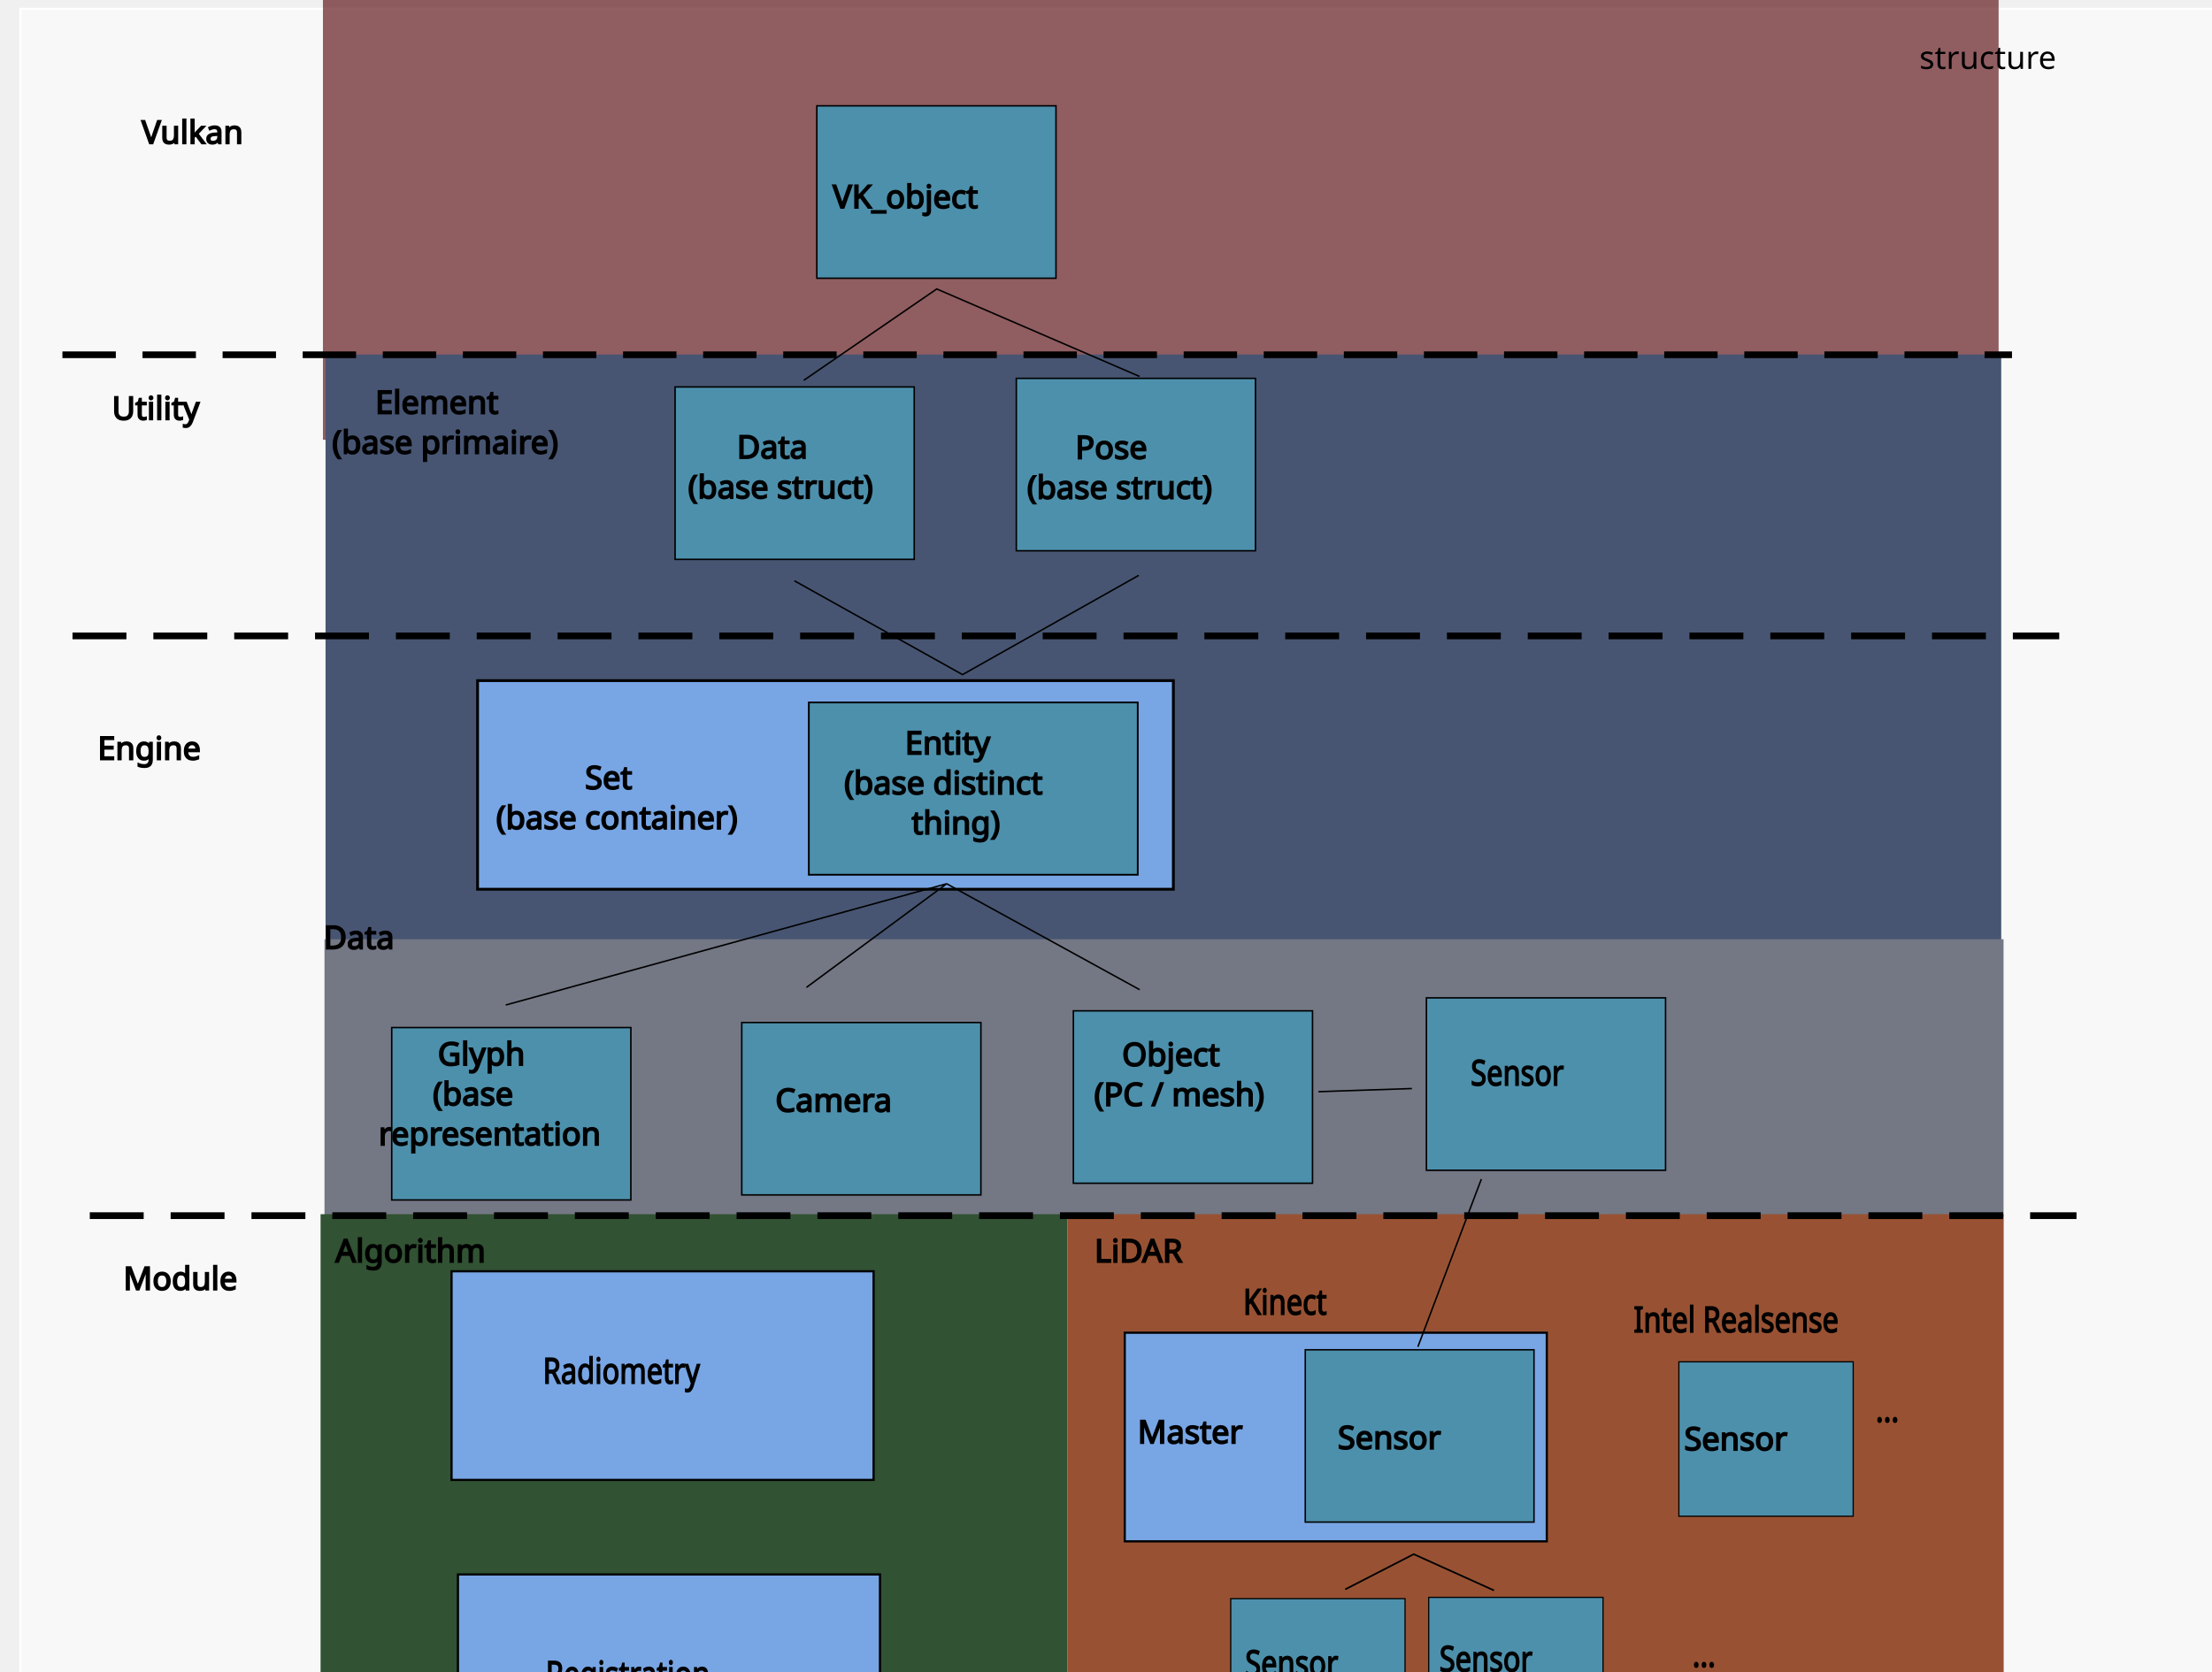
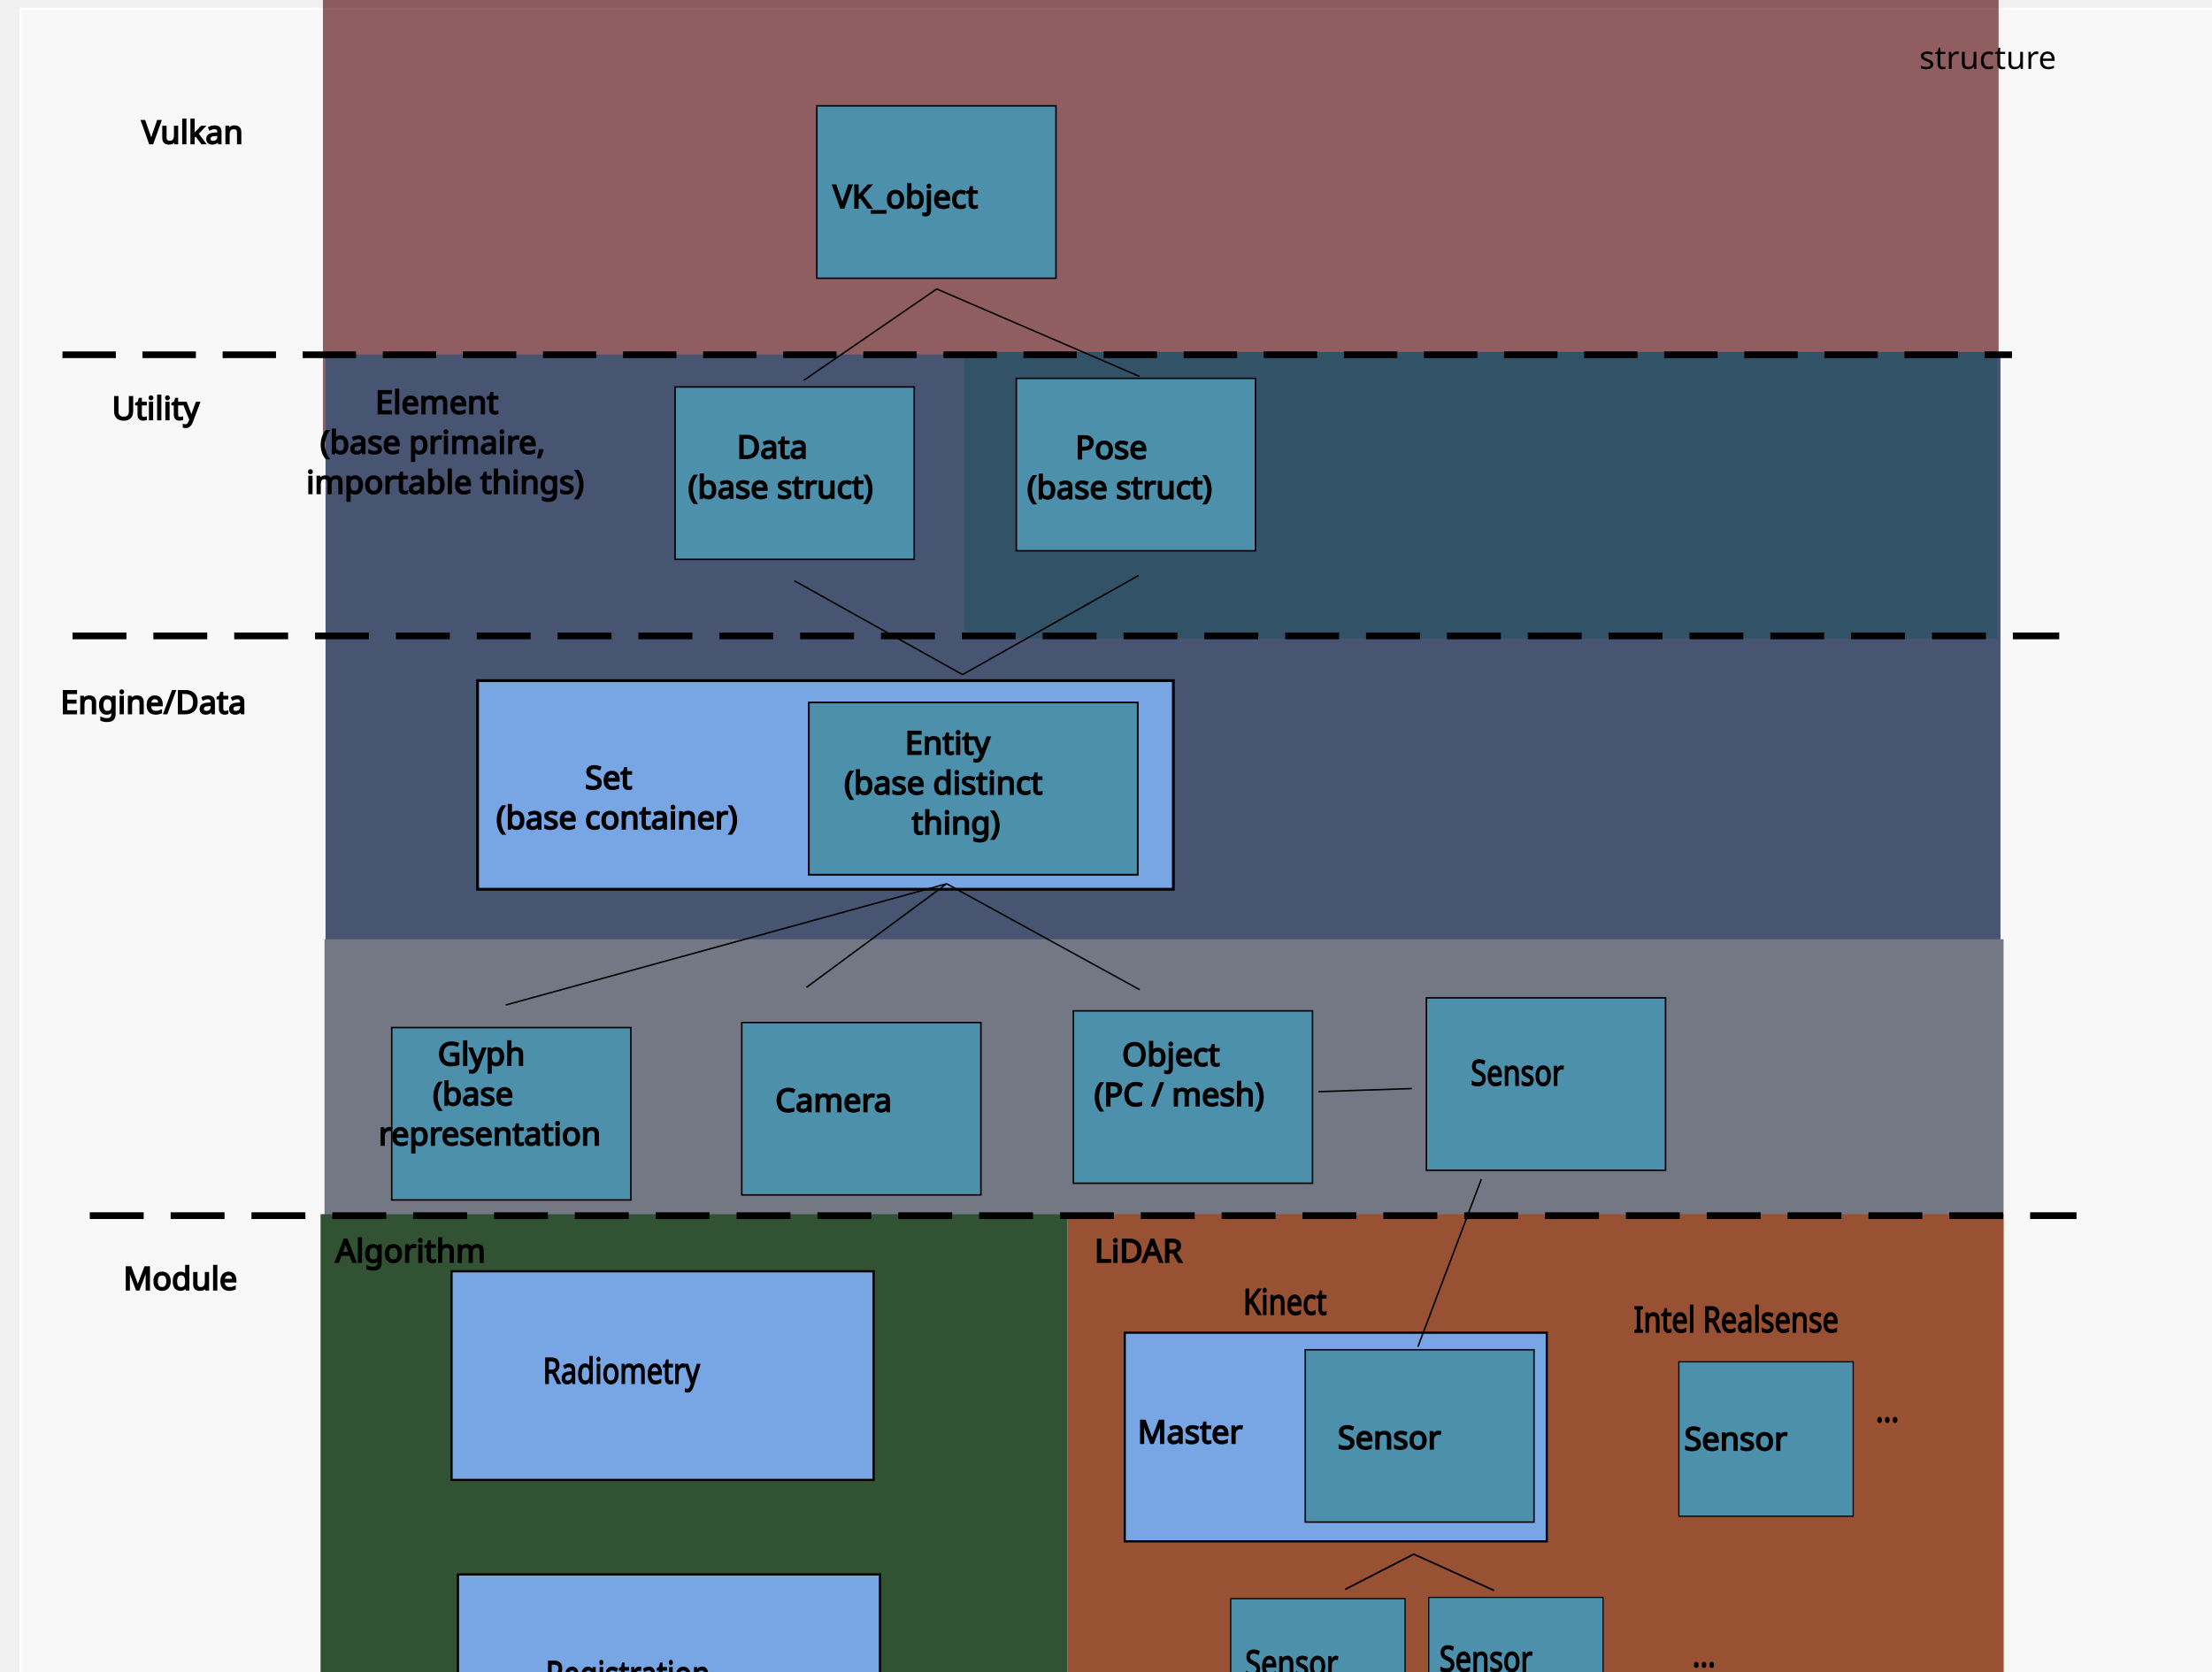
<svg xmlns="http://www.w3.org/2000/svg" width="390.759mm" height="295.349mm" viewBox="0 0 390.759 295.349" version="1.1" id="svg5">
  <defs id="defs2">
    <marker style="overflow:visible" id="TriangleOutL" refX="0" refY="0" orient="auto">
      <path transform="scale(0.8)" style="fill:context-stroke;fill-rule:evenodd;stroke:context-stroke;stroke-width:1pt" d="M 5.77,0 -2.88,5 V -5 Z" id="path2060" />
    </marker>
    <marker style="overflow:visible" id="TriangleInL" refX="0" refY="0" orient="auto">
      <path transform="scale(-0.8)" style="fill:context-stroke;fill-rule:evenodd;stroke:context-stroke;stroke-width:1pt" d="M 5.77,0 -2.88,5 V -5 Z" id="path2051" />
    </marker>
    <marker style="overflow:visible" id="TriangleInM" refX="0" refY="0" orient="auto">
      <path transform="scale(-0.4)" style="fill:context-stroke;fill-rule:evenodd;stroke:context-stroke;stroke-width:1pt" d="M 5.77,0 -2.88,5 V -5 Z" id="path2054" />
    </marker>
  </defs>
  <g id="layer1" transform="translate(331.2249,-3.443989)">
    <rect style="fill:#ffffff;fill-opacity:0.555;stroke:#ffffff;stroke-width:0.369" id="rect16124" width="390.389" height="323.467" x="-327.616" y="4.998" />
    <rect style="fill:#60161d;fill-opacity:0.685;stroke:none;stroke-width:7.63" id="rect33963-14" width="296.016" height="78.315" x="-274.177" y="2.835" />
-     <rect style="opacity:1;fill:#475572;fill-opacity:1;stroke:none;stroke-width:8.889" id="rect33963" width="296.016" height="106.292" x="-273.715" y="66.081" />
+     <rect style="opacity:1;fill:#475572;fill-opacity:1;stroke:none;stroke-width:8.886" id="rect33963" width="295.88" height="106.292" x="-273.715" y="66.081" />
    <rect style="fill:#747784;fill-opacity:1;stroke:none;stroke-width:6.043" id="rect33963-1" width="296.613" height="49.037" x="-273.901" y="169.394" />
    <rect style="fill:#985233;fill-opacity:1;stroke:none;stroke-width:6.794" id="rect33963-1-4-6" width="165.381" height="111.166" x="-142.648" y="217.973" />
    <rect style="fill:#315233;fill-opacity:1;stroke:none;stroke-width:6.069" id="rect33963-1-4-6-8" width="131.945" height="111.166" x="-274.593" y="217.973" />
    <text xml:space="preserve" style="font-style:normal;font-variant:normal;font-weight:normal;font-stretch:normal;font-size:5.644px;line-height:1.25;font-family:sans-serif;-inkscape-font-specification:'sans-serif, Normal';font-variant-ligatures:normal;font-variant-caps:normal;font-variant-numeric:normal;font-variant-east-asian:normal;text-align:center;text-anchor:middle;stroke:#000000;stroke-width:0.265;stroke-opacity:1" x="-248.911" y="76.522" id="text1714-6">
      <tspan style="font-style:normal;font-variant:normal;font-weight:normal;font-stretch:normal;font-size:5.644px;font-family:sans-serif;-inkscape-font-specification:'sans-serif, Normal';font-variant-ligatures:normal;font-variant-caps:normal;font-variant-numeric:normal;font-variant-east-asian:normal;text-align:center;text-anchor:middle;stroke:#000000;stroke-width:0.265;stroke-opacity:1" x="-248.911" y="76.522" id="tspan5735-0">Element</tspan>
-       <tspan style="font-style:normal;font-variant:normal;font-weight:normal;font-stretch:normal;font-size:5.644px;font-family:sans-serif;-inkscape-font-specification:'sans-serif, Normal';font-variant-ligatures:normal;font-variant-caps:normal;font-variant-numeric:normal;font-variant-east-asian:normal;text-align:center;text-anchor:middle;stroke:#000000;stroke-width:0.265;stroke-opacity:1" x="-248.911" y="83.578" id="tspan2691">(base primaire)</tspan>
+       <tspan style="font-style:normal;font-variant:normal;font-weight:normal;font-stretch:normal;font-size:5.644px;font-family:sans-serif;-inkscape-font-specification:'sans-serif, Normal';font-variant-ligatures:normal;font-variant-caps:normal;font-variant-numeric:normal;font-variant-east-asian:normal;text-align:center;text-anchor:middle;stroke:#000000;stroke-width:0.265;stroke-opacity:1" x="-248.911" y="83.578" id="tspan2691">(base primaire, </tspan>
+       <tspan style="font-style:normal;font-variant:normal;font-weight:normal;font-stretch:normal;font-size:5.644px;font-family:sans-serif;-inkscape-font-specification:'sans-serif, Normal';font-variant-ligatures:normal;font-variant-caps:normal;font-variant-numeric:normal;font-variant-east-asian:normal;text-align:center;text-anchor:middle;stroke:#000000;stroke-width:0.265;stroke-opacity:1" x="-248.911" y="90.633" id="tspan2994">importable things)</tspan>
    </text>
-     <text xml:space="preserve" style="font-style:normal;font-variant:normal;font-weight:normal;font-stretch:normal;font-size:5.644px;line-height:1.25;font-family:sans-serif;-inkscape-font-specification:'sans-serif, Normal';font-variant-ligatures:normal;font-variant-caps:normal;font-variant-numeric:normal;font-variant-east-asian:normal;text-align:center;text-anchor:middle;stroke:#000000;stroke-width:0.265;stroke-opacity:1" x="-264.151" y="171.078" id="text1714-6-9-9">
-       <tspan style="font-style:normal;font-variant:normal;font-weight:normal;font-stretch:normal;font-size:5.644px;font-family:sans-serif;-inkscape-font-specification:'sans-serif, Normal';font-variant-ligatures:normal;font-variant-caps:normal;font-variant-numeric:normal;font-variant-east-asian:normal;text-align:center;text-anchor:middle;stroke:#000000;stroke-width:0.265;stroke-opacity:1" x="-264.151" y="171.078" id="tspan5735-0-0-3">Data</tspan>
+     <text xml:space="preserve" style="font-style:normal;font-variant:normal;font-weight:normal;font-stretch:normal;font-size:5.644px;line-height:1.25;font-family:sans-serif;-inkscape-font-specification:'sans-serif, Normal';font-variant-ligatures:normal;font-variant-caps:normal;font-variant-numeric:normal;font-variant-east-asian:normal;text-align:center;text-anchor:middle;stroke:#000000;stroke-width:0.265;stroke-opacity:1" x="-300.465" y="129.522" id="text1714-6-9-9">
+       <tspan style="font-style:normal;font-variant:normal;font-weight:normal;font-stretch:normal;font-size:5.644px;font-family:sans-serif;-inkscape-font-specification:'sans-serif, Normal';font-variant-ligatures:normal;font-variant-caps:normal;font-variant-numeric:normal;font-variant-east-asian:normal;text-align:center;text-anchor:middle;stroke:#000000;stroke-width:0.265;stroke-opacity:1" x="-300.465" y="129.522" id="tspan5735-0-0-3">Engine/Data</tspan>
    </text>
    <rect style="fill:#78a5e4;fill-opacity:1;stroke:#000000;stroke-width:0.497;stroke-opacity:1" id="rect896-8" width="122.913" height="36.862" x="-246.859" y="123.696" />
    <rect style="fill:#4d90ac;fill-opacity:1;stroke:#000000;stroke-width:0.311;stroke-opacity:1" id="rect896" width="58.104" height="30.443" x="-188.341" y="127.553" />
    <text xml:space="preserve" style="font-style:normal;font-variant:normal;font-weight:normal;font-stretch:normal;font-size:5.644px;line-height:1.25;font-family:sans-serif;-inkscape-font-specification:'sans-serif, Normal';font-variant-ligatures:normal;font-variant-caps:normal;font-variant-numeric:normal;font-variant-east-asian:normal;text-align:center;text-anchor:middle;stroke:#000000;stroke-width:0.265;stroke-opacity:1" x="-158.693" y="136.7" id="text1714">
      <tspan style="font-style:normal;font-variant:normal;font-weight:normal;font-stretch:normal;font-size:5.644px;font-family:sans-serif;-inkscape-font-specification:'sans-serif, Normal';font-variant-ligatures:normal;font-variant-caps:normal;font-variant-numeric:normal;font-variant-east-asian:normal;text-align:center;text-anchor:middle;stroke:#000000;stroke-width:0.265;stroke-opacity:1" x="-158.693" y="136.7" id="tspan5735">Entity</tspan>
      <tspan style="font-style:normal;font-variant:normal;font-weight:normal;font-stretch:normal;font-size:5.644px;font-family:sans-serif;-inkscape-font-specification:'sans-serif, Normal';font-variant-ligatures:normal;font-variant-caps:normal;font-variant-numeric:normal;font-variant-east-asian:normal;text-align:center;text-anchor:middle;stroke:#000000;stroke-width:0.265;stroke-opacity:1" x="-158.693" y="143.756" id="tspan5782">(base distinct </tspan>
      <tspan style="font-style:normal;font-variant:normal;font-weight:normal;font-stretch:normal;font-size:5.644px;font-family:sans-serif;-inkscape-font-specification:'sans-serif, Normal';font-variant-ligatures:normal;font-variant-caps:normal;font-variant-numeric:normal;font-variant-east-asian:normal;text-align:center;text-anchor:middle;stroke:#000000;stroke-width:0.265;stroke-opacity:1" x="-158.693" y="150.811" id="tspan7902">thing)</tspan>
    </text>
    <rect style="fill:#4d90ac;fill-opacity:1;stroke:#000000;stroke-width:0.265;stroke-opacity:1" id="rect896-89" width="42.244" height="30.462" x="-141.607" y="182.042" />
    <text xml:space="preserve" style="font-style:normal;font-variant:normal;font-weight:normal;font-stretch:normal;font-size:5.644px;line-height:1.25;font-family:sans-serif;-inkscape-font-specification:'sans-serif, Normal';font-variant-ligatures:normal;font-variant-caps:normal;font-variant-numeric:normal;font-variant-east-asian:normal;text-align:center;text-anchor:middle;stroke:#000000;stroke-width:0.265;stroke-opacity:1" x="-119.238" y="191.756" id="text1714-64">
      <tspan id="tspan1712-3" style="font-style:normal;font-variant:normal;font-weight:normal;font-stretch:normal;font-size:5.644px;font-family:sans-serif;-inkscape-font-specification:'sans-serif, Normal';font-variant-ligatures:normal;font-variant-caps:normal;font-variant-numeric:normal;font-variant-east-asian:normal;text-align:center;text-anchor:middle;stroke:#000000;stroke-width:0.265;stroke-opacity:1" x="-119.238" y="191.756">Object</tspan>
      <tspan style="font-style:normal;font-variant:normal;font-weight:normal;font-stretch:normal;font-size:5.644px;font-family:sans-serif;-inkscape-font-specification:'sans-serif, Normal';font-variant-ligatures:normal;font-variant-caps:normal;font-variant-numeric:normal;font-variant-east-asian:normal;text-align:center;text-anchor:middle;stroke:#000000;stroke-width:0.265;stroke-opacity:1" x="-119.238" y="198.812" id="tspan31376">(PC / mesh)</tspan>
    </text>
    <rect style="fill:#4d90ac;fill-opacity:1;stroke:#000000;stroke-width:0.265;stroke-opacity:1" id="rect896-89-3" width="42.244" height="30.462" x="-211.968" y="71.813" />
    <text xml:space="preserve" style="font-style:normal;font-variant:normal;font-weight:normal;font-stretch:normal;font-size:5.644px;line-height:1.25;font-family:sans-serif;-inkscape-font-specification:'sans-serif, Normal';font-variant-ligatures:normal;font-variant-caps:normal;font-variant-numeric:normal;font-variant-east-asian:normal;text-align:center;text-anchor:middle;stroke:#000000;stroke-width:0.265;stroke-opacity:1" x="-189.661" y="84.422" id="text1714-64-1">
      <tspan id="tspan1712-3-7" style="font-style:normal;font-variant:normal;font-weight:normal;font-stretch:normal;font-size:5.644px;font-family:sans-serif;-inkscape-font-specification:'sans-serif, Normal';font-variant-ligatures:normal;font-variant-caps:normal;font-variant-numeric:normal;font-variant-east-asian:normal;text-align:center;text-anchor:middle;stroke:#000000;stroke-width:0.265;stroke-opacity:1" x="-189.661" y="84.422">Data</tspan>
      <tspan style="font-style:normal;font-variant:normal;font-weight:normal;font-stretch:normal;font-size:5.644px;font-family:sans-serif;-inkscape-font-specification:'sans-serif, Normal';font-variant-ligatures:normal;font-variant-caps:normal;font-variant-numeric:normal;font-variant-east-asian:normal;text-align:center;text-anchor:middle;stroke:#000000;stroke-width:0.265;stroke-opacity:1" x="-189.661" y="91.478" id="tspan14858">(base struct)</tspan>
    </text>
    <text xml:space="preserve" style="font-style:normal;font-variant:normal;font-weight:normal;font-stretch:normal;font-size:5.644px;line-height:1.25;font-family:sans-serif;-inkscape-font-specification:'sans-serif, Normal';font-variant-ligatures:normal;font-variant-caps:normal;font-variant-numeric:normal;font-variant-east-asian:normal;text-align:center;text-anchor:middle;stroke:#000000;stroke-width:0.265;stroke-opacity:1" x="-218.575" y="142.839" id="text1714-83">
      <tspan style="font-style:normal;font-variant:normal;font-weight:normal;font-stretch:normal;font-size:5.644px;font-family:sans-serif;-inkscape-font-specification:'sans-serif, Normal';font-variant-ligatures:normal;font-variant-caps:normal;font-variant-numeric:normal;font-variant-east-asian:normal;text-align:center;text-anchor:middle;stroke:#000000;stroke-width:0.265;stroke-opacity:1" x="-218.575" y="142.839" id="tspan4414">Set</tspan>
      <tspan style="font-style:normal;font-variant:normal;font-weight:normal;font-stretch:normal;font-size:5.644px;font-family:sans-serif;-inkscape-font-specification:'sans-serif, Normal';font-variant-ligatures:normal;font-variant-caps:normal;font-variant-numeric:normal;font-variant-east-asian:normal;text-align:center;text-anchor:middle;stroke:#000000;stroke-width:0.265;stroke-opacity:1" x="-218.575" y="149.895" id="tspan4418">(base container)</tspan>
    </text>
    <rect style="fill:#78a5e4;fill-opacity:1;stroke:#000000;stroke-width:0.387;stroke-opacity:1" id="rect896-8-6" width="74.557" height="36.862" x="-132.535" y="238.911" />
    <rect style="fill:#78a5e4;fill-opacity:1;stroke:#000000;stroke-width:0.387;stroke-opacity:1" id="rect896-8-6-6" width="74.557" height="36.862" x="-251.459" y="228.058" />
    <rect style="fill:#4d90ac;fill-opacity:1;stroke:#000000;stroke-width:0.259;stroke-opacity:1" id="rect896-9" width="40.404" height="30.443" x="-100.643" y="241.927" />
    <text xml:space="preserve" style="font-style:normal;font-variant:normal;font-weight:normal;font-stretch:normal;font-size:5.644px;line-height:1.25;font-family:sans-serif;-inkscape-font-specification:'sans-serif, Normal';font-variant-ligatures:normal;font-variant-caps:normal;font-variant-numeric:normal;font-variant-east-asian:normal;text-align:center;text-anchor:middle;stroke:#000000;stroke-width:0.265;stroke-opacity:1" x="-82.122" y="259.436" id="text1714-4">
      <tspan style="font-style:normal;font-variant:normal;font-weight:normal;font-stretch:normal;font-size:5.644px;font-family:sans-serif;-inkscape-font-specification:'sans-serif, Normal';font-variant-ligatures:normal;font-variant-caps:normal;font-variant-numeric:normal;font-variant-east-asian:normal;text-align:center;text-anchor:middle;stroke:#000000;stroke-width:0.265;stroke-opacity:1" x="-82.122" y="259.436" id="tspan7902-6">Sensor</tspan>
    </text>
    <text xml:space="preserve" style="font-style:normal;font-variant:normal;font-weight:normal;font-stretch:normal;font-size:5.644px;line-height:1.25;font-family:sans-serif;-inkscape-font-specification:'sans-serif, Normal';font-variant-ligatures:normal;font-variant-caps:normal;font-variant-numeric:normal;font-variant-east-asian:normal;text-align:center;text-anchor:middle;stroke:#000000;stroke-width:0.265;stroke-opacity:1" x="-117.307" y="258.442" id="text1714-83-4">
      <tspan style="font-style:normal;font-variant:normal;font-weight:normal;font-stretch:normal;font-size:5.644px;font-family:sans-serif;-inkscape-font-specification:'sans-serif, Normal';font-variant-ligatures:normal;font-variant-caps:normal;font-variant-numeric:normal;font-variant-east-asian:normal;text-align:center;text-anchor:middle;stroke:#000000;stroke-width:0.265;stroke-opacity:1" x="-117.307" y="258.442" id="tspan4418-2">Master</tspan>
    </text>
    <rect style="fill:#4d90ac;fill-opacity:1;stroke:#000000;stroke-width:0.265;stroke-opacity:1" id="rect896-1-5" width="42.244" height="30.462" x="-186.925" y="22.142" />
    <text xml:space="preserve" style="font-style:normal;font-variant:normal;font-weight:normal;font-stretch:normal;font-size:5.644px;line-height:1.25;font-family:sans-serif;-inkscape-font-specification:'sans-serif, Normal';font-variant-ligatures:normal;font-variant-caps:normal;font-variant-numeric:normal;font-variant-east-asian:normal;stroke:#000000;stroke-width:0.265;stroke-opacity:1" x="-184.121" y="40.194" id="text1714-7-9">
      <tspan id="tspan1712-5-7" style="font-style:normal;font-variant:normal;font-weight:normal;font-stretch:normal;font-size:5.644px;font-family:sans-serif;-inkscape-font-specification:'sans-serif, Normal';font-variant-ligatures:normal;font-variant-caps:normal;font-variant-numeric:normal;font-variant-east-asian:normal;stroke:#000000;stroke-width:0.265;stroke-opacity:1" x="-184.121" y="40.194">VK_object</tspan>
    </text>
    <rect style="fill:#4d90ac;fill-opacity:1;stroke:#000000;stroke-width:0.265;stroke-opacity:1" id="rect896-17" width="42.244" height="30.462" x="-262.024" y="184.995" />
    <text xml:space="preserve" style="font-style:normal;font-variant:normal;font-weight:normal;font-stretch:normal;font-size:5.644px;line-height:1.25;font-family:sans-serif;-inkscape-font-specification:'sans-serif, Normal';font-variant-ligatures:normal;font-variant-caps:normal;font-variant-numeric:normal;font-variant-east-asian:normal;text-align:center;text-anchor:middle;stroke:#000000;stroke-width:0.265;stroke-opacity:1" x="-241.048" y="191.654" id="text1714-8">
      <tspan id="tspan1712-57" style="font-style:normal;font-variant:normal;font-weight:normal;font-stretch:normal;font-size:5.644px;font-family:sans-serif;-inkscape-font-specification:'sans-serif, Normal';font-variant-ligatures:normal;font-variant-caps:normal;font-variant-numeric:normal;font-variant-east-asian:normal;text-align:center;text-anchor:middle;stroke:#000000;stroke-width:0.265;stroke-opacity:1" x="-241.048" y="191.654">Glyph</tspan>
      <tspan style="font-style:normal;font-variant:normal;font-weight:normal;font-stretch:normal;font-size:5.644px;font-family:sans-serif;-inkscape-font-specification:'sans-serif, Normal';font-variant-ligatures:normal;font-variant-caps:normal;font-variant-numeric:normal;font-variant-east-asian:normal;text-align:center;text-anchor:middle;stroke:#000000;stroke-width:0.265;stroke-opacity:1" x="-241.048" y="198.71" id="tspan20344">(base  </tspan>
      <tspan style="font-style:normal;font-variant:normal;font-weight:normal;font-stretch:normal;font-size:5.644px;font-family:sans-serif;-inkscape-font-specification:'sans-serif, Normal';font-variant-ligatures:normal;font-variant-caps:normal;font-variant-numeric:normal;font-variant-east-asian:normal;text-align:center;text-anchor:middle;stroke:#000000;stroke-width:0.265;stroke-opacity:1" x="-241.048" y="205.765" id="tspan23356">representation</tspan>
    </text>
    <rect style="fill:#4d90ac;fill-opacity:1;stroke:#000000;stroke-width:0.265;stroke-opacity:1" id="rect896-17-4-1-6" width="42.244" height="30.462" x="-79.24" y="179.748" />
    <text xml:space="preserve" style="font-style:normal;font-variant:normal;font-weight:normal;font-stretch:normal;font-size:5.644px;line-height:1.25;font-family:sans-serif;-inkscape-font-specification:'sans-serif, Normal';font-variant-ligatures:normal;font-variant-caps:normal;font-variant-numeric:normal;font-variant-east-asian:normal;text-align:center;text-anchor:middle;stroke:#000000;stroke-width:0.214;stroke-opacity:1" x="-66.37" y="176.117" id="text1714-8-1" transform="scale(0.9022003,1.108401)">
      <tspan style="font-style:normal;font-variant:normal;font-weight:normal;font-stretch:normal;font-size:5.644px;font-family:sans-serif;-inkscape-font-specification:'sans-serif, Normal';font-variant-ligatures:normal;font-variant-caps:normal;font-variant-numeric:normal;font-variant-east-asian:normal;text-align:center;text-anchor:middle;stroke:#000000;stroke-width:0.214;stroke-opacity:1" x="-66.37" y="176.117" id="tspan25914">Sensor</tspan>
    </text>
    <rect style="fill:#4d90ac;fill-opacity:1;stroke:#000000;stroke-width:0.214;stroke-opacity:1" id="rect896-17-4-6" width="30.795" height="27.282" x="-113.812" y="285.896" />
    <text xml:space="preserve" style="font-style:normal;font-variant:normal;font-weight:normal;font-stretch:normal;font-size:5.644px;line-height:1.25;font-family:sans-serif;-inkscape-font-specification:'sans-serif, Normal';font-variant-ligatures:normal;font-variant-caps:normal;font-variant-numeric:normal;font-variant-east-asian:normal;text-align:center;text-anchor:middle;stroke:#000000;stroke-width:0.214;stroke-opacity:1" x="-109.073" y="270.221" id="text1714-8-1-5" transform="scale(0.9022003,1.108401)">
      <tspan style="font-style:normal;font-variant:normal;font-weight:normal;font-stretch:normal;font-size:5.644px;font-family:sans-serif;-inkscape-font-specification:'sans-serif, Normal';font-variant-ligatures:normal;font-variant-caps:normal;font-variant-numeric:normal;font-variant-east-asian:normal;text-align:center;text-anchor:middle;stroke:#000000;stroke-width:0.214;stroke-opacity:1" x="-109.073" y="270.221" id="tspan7703">Sensor</tspan>
      <tspan style="font-style:normal;font-variant:normal;font-weight:normal;font-stretch:normal;font-size:5.644px;font-family:sans-serif;-inkscape-font-specification:'sans-serif, Normal';font-variant-ligatures:normal;font-variant-caps:normal;font-variant-numeric:normal;font-variant-east-asian:normal;text-align:center;text-anchor:middle;stroke:#000000;stroke-width:0.214;stroke-opacity:1" x="-109.073" y="277.276" id="tspan3149">capture</tspan>
    </text>
    <text xml:space="preserve" style="font-style:normal;font-variant:normal;font-weight:normal;font-stretch:normal;font-size:5.644px;line-height:1.25;font-family:sans-serif;-inkscape-font-specification:'sans-serif, Normal';font-variant-ligatures:normal;font-variant-caps:normal;font-variant-numeric:normal;font-variant-east-asian:normal;text-align:center;text-anchor:middle;stroke:#000000;stroke-width:0.214;stroke-opacity:1" x="-111.855" y="212.643" id="text1714-8-1-5-8" transform="scale(0.9022003,1.108401)">
      <tspan style="font-style:normal;font-variant:normal;font-weight:normal;font-stretch:normal;font-size:5.644px;font-family:sans-serif;-inkscape-font-specification:'sans-serif, Normal';font-variant-ligatures:normal;font-variant-caps:normal;font-variant-numeric:normal;font-variant-east-asian:normal;text-align:center;text-anchor:middle;stroke:#000000;stroke-width:0.214;stroke-opacity:1" x="-111.855" y="212.643" id="tspan25914-7-8">Kinect</tspan>
    </text>
    <text xml:space="preserve" style="font-style:normal;font-variant:normal;font-weight:normal;font-stretch:normal;font-size:5.644px;line-height:1.25;font-family:sans-serif;-inkscape-font-specification:'sans-serif, Normal';font-variant-ligatures:normal;font-variant-caps:normal;font-variant-numeric:normal;font-variant-east-asian:normal;text-align:center;text-anchor:middle;stroke:#000000;stroke-width:0.214;stroke-opacity:1" x="-241.79" y="223.628" id="text1714-8-1-5-8-8" transform="scale(0.9022003,1.108401)">
      <tspan style="font-style:normal;font-variant:normal;font-weight:normal;font-stretch:normal;font-size:5.644px;font-family:sans-serif;-inkscape-font-specification:'sans-serif, Normal';font-variant-ligatures:normal;font-variant-caps:normal;font-variant-numeric:normal;font-variant-east-asian:normal;text-align:center;text-anchor:middle;stroke:#000000;stroke-width:0.214;stroke-opacity:1" x="-241.79" y="223.628" id="tspan25914-7-8-3">Radiometry</tspan>
    </text>
    <rect style="fill:#78a5e4;fill-opacity:1;stroke:#000000;stroke-width:0.387;stroke-opacity:1" id="rect896-8-6-6-8" width="74.557" height="36.862" x="-250.328" y="281.619" />
    <text xml:space="preserve" style="font-style:normal;font-variant:normal;font-weight:normal;font-stretch:normal;font-size:5.644px;line-height:1.25;font-family:sans-serif;-inkscape-font-specification:'sans-serif, Normal';font-variant-ligatures:normal;font-variant-caps:normal;font-variant-numeric:normal;font-variant-east-asian:normal;text-align:center;text-anchor:middle;stroke:#000000;stroke-width:0.214;stroke-opacity:1" x="-240.536" y="271.951" id="text1714-8-1-5-8-8-3" transform="scale(0.9022003,1.108401)">
      <tspan style="font-style:normal;font-variant:normal;font-weight:normal;font-stretch:normal;font-size:5.644px;font-family:sans-serif;-inkscape-font-specification:'sans-serif, Normal';font-variant-ligatures:normal;font-variant-caps:normal;font-variant-numeric:normal;font-variant-east-asian:normal;text-align:center;text-anchor:middle;stroke:#000000;stroke-width:0.214;stroke-opacity:1" x="-240.536" y="271.951" id="tspan25914-7-8-3-3">Registration</tspan>
    </text>
    <rect style="fill:#4d90ac;fill-opacity:1;stroke:#000000;stroke-width:0.214;stroke-opacity:1" id="rect896-17-4-9" width="30.795" height="27.282" x="-78.836" y="285.672" />
    <text xml:space="preserve" style="font-style:normal;font-variant:normal;font-weight:normal;font-stretch:normal;font-size:5.644px;line-height:1.25;font-family:sans-serif;-inkscape-font-specification:'sans-serif, Normal';font-variant-ligatures:normal;font-variant-caps:normal;font-variant-numeric:normal;font-variant-east-asian:normal;text-align:center;text-anchor:middle;stroke:#000000;stroke-width:0.214;stroke-opacity:1" x="-71.039" y="269.535" id="text1714-8-1-6" transform="scale(0.9022003,1.108401)">
      <tspan style="font-style:normal;font-variant:normal;font-weight:normal;font-stretch:normal;font-size:5.644px;font-family:sans-serif;-inkscape-font-specification:'sans-serif, Normal';font-variant-ligatures:normal;font-variant-caps:normal;font-variant-numeric:normal;font-variant-east-asian:normal;text-align:center;text-anchor:middle;stroke:#000000;stroke-width:0.214;stroke-opacity:1" x="-71.039" y="269.535" id="tspan8719">Sensor</tspan>
      <tspan style="font-style:normal;font-variant:normal;font-weight:normal;font-stretch:normal;font-size:5.644px;font-family:sans-serif;-inkscape-font-specification:'sans-serif, Normal';font-variant-ligatures:normal;font-variant-caps:normal;font-variant-numeric:normal;font-variant-east-asian:normal;text-align:center;text-anchor:middle;stroke:#000000;stroke-width:0.214;stroke-opacity:1" x="-71.039" y="276.59" id="tspan3993">playback</tspan>
    </text>
    <rect style="fill:#4d90ac;fill-opacity:1;stroke:#000000;stroke-width:0.214;stroke-opacity:1" id="rect896-17-4-42" width="30.795" height="27.282" x="-34.645" y="244.056" />
    <text xml:space="preserve" style="font-style:normal;font-variant:normal;font-weight:normal;font-stretch:normal;font-size:5.644px;line-height:1.25;font-family:sans-serif;-inkscape-font-specification:'sans-serif, Normal';font-variant-ligatures:normal;font-variant-caps:normal;font-variant-numeric:normal;font-variant-east-asian:normal;text-align:center;text-anchor:middle;stroke:#000000;stroke-width:0.214;stroke-opacity:1" x="-23.509" y="215.453" id="text1714-8-1-2" transform="scale(0.9022003,1.108401)">
      <tspan style="font-style:normal;font-variant:normal;font-weight:normal;font-stretch:normal;font-size:5.644px;font-family:sans-serif;-inkscape-font-specification:'sans-serif, Normal';font-variant-ligatures:normal;font-variant-caps:normal;font-variant-numeric:normal;font-variant-east-asian:normal;text-align:center;text-anchor:middle;stroke:#000000;stroke-width:0.214;stroke-opacity:1" x="-23.509" y="215.453" id="tspan18100">Intel Realsense</tspan>
    </text>
    <text xml:space="preserve" style="font-style:normal;font-variant:normal;font-weight:normal;font-stretch:normal;font-size:5.644px;line-height:1.25;font-family:sans-serif;-inkscape-font-specification:'sans-serif, Normal';font-variant-ligatures:normal;font-variant-caps:normal;font-variant-numeric:normal;font-variant-east-asian:normal;text-align:center;text-anchor:middle;stroke:#000000;stroke-width:0.214;stroke-opacity:1" x="6.082" y="229.748" id="text1714-8-1-2-8" transform="scale(0.9022003,1.108401)">
      <tspan style="font-style:normal;font-variant:normal;font-weight:normal;font-stretch:normal;font-size:5.644px;font-family:sans-serif;-inkscape-font-specification:'sans-serif, Normal';font-variant-ligatures:normal;font-variant-caps:normal;font-variant-numeric:normal;font-variant-east-asian:normal;text-align:center;text-anchor:middle;stroke:#000000;stroke-width:0.214;stroke-opacity:1" x="6.082" y="229.748" id="tspan25914-41-9">...</tspan>
    </text>
    <text xml:space="preserve" style="font-style:normal;font-variant:normal;font-weight:normal;font-stretch:normal;font-size:5.644px;line-height:1.25;font-family:sans-serif;-inkscape-font-specification:'sans-serif, Normal';font-variant-ligatures:normal;font-variant-caps:normal;font-variant-numeric:normal;font-variant-east-asian:normal;text-align:center;text-anchor:middle;stroke:#000000;stroke-width:0.214;stroke-opacity:1" x="-29.81" y="268.796" id="text1714-8-1-2-8-8" transform="scale(0.9022003,1.108401)">
      <tspan style="font-style:normal;font-variant:normal;font-weight:normal;font-stretch:normal;font-size:5.644px;font-family:sans-serif;-inkscape-font-specification:'sans-serif, Normal';font-variant-ligatures:normal;font-variant-caps:normal;font-variant-numeric:normal;font-variant-east-asian:normal;text-align:center;text-anchor:middle;stroke:#000000;stroke-width:0.214;stroke-opacity:1" x="-29.81" y="268.796" id="tspan25914-41-9-6">...</tspan>
    </text>
    <rect style="fill:#4d90ac;fill-opacity:1;stroke:#000000;stroke-width:0.265;stroke-opacity:1" id="rect896-17-4-1" width="42.244" height="30.462" x="-200.189" y="184.105" />
    <text xml:space="preserve" style="font-style:normal;font-variant:normal;font-weight:normal;font-stretch:normal;font-size:5.644px;line-height:1.25;font-family:sans-serif;-inkscape-font-specification:'sans-serif, Normal';font-variant-ligatures:normal;font-variant-caps:normal;font-variant-numeric:normal;font-variant-east-asian:normal;stroke:#000000;stroke-width:0.265;stroke-opacity:1" x="-194.249" y="199.835" id="text1714-8-1-7">
      <tspan id="tspan1712-57-8-5" style="font-style:normal;font-variant:normal;font-weight:normal;font-stretch:normal;font-size:5.644px;font-family:sans-serif;-inkscape-font-specification:'sans-serif, Normal';font-variant-ligatures:normal;font-variant-caps:normal;font-variant-numeric:normal;font-variant-east-asian:normal;stroke:#000000;stroke-width:0.265;stroke-opacity:1" x="-194.249" y="199.835">Camera</tspan>
    </text>
-     <text xml:space="preserve" style="font-style:normal;font-variant:normal;font-weight:normal;font-stretch:normal;font-size:5.644px;line-height:1.25;font-family:sans-serif;-inkscape-font-specification:'sans-serif, Normal';font-variant-ligatures:normal;font-variant-caps:normal;font-variant-numeric:normal;font-variant-east-asian:normal;stroke:#000000;stroke-width:0.265;stroke-opacity:1" x="-313.974" y="137.646" id="text10767">
-       <tspan id="tspan10765" style="font-style:normal;font-variant:normal;font-weight:normal;font-stretch:normal;font-size:5.644px;font-family:sans-serif;-inkscape-font-specification:'sans-serif, Normal';font-variant-ligatures:normal;font-variant-caps:normal;font-variant-numeric:normal;font-variant-east-asian:normal;stroke:#000000;stroke-width:0.265;stroke-opacity:1" x="-313.974" y="137.646">Engine</tspan>
-     </text>
    <text xml:space="preserve" style="font-style:normal;font-variant:normal;font-weight:normal;font-stretch:normal;font-size:5.644px;line-height:1.25;font-family:sans-serif;-inkscape-font-specification:'sans-serif, Normal';font-variant-ligatures:normal;font-variant-caps:normal;font-variant-numeric:normal;font-variant-east-asian:normal;stroke:#000000;stroke-width:0.265;stroke-opacity:1" x="-309.424" y="231.327" id="text10767-4">
      <tspan id="tspan10765-1" style="font-style:normal;font-variant:normal;font-weight:normal;font-stretch:normal;font-size:5.644px;font-family:sans-serif;-inkscape-font-specification:'sans-serif, Normal';font-variant-ligatures:normal;font-variant-caps:normal;font-variant-numeric:normal;font-variant-east-asian:normal;stroke:#000000;stroke-width:0.265;stroke-opacity:1" x="-309.424" y="231.327">Module</tspan>
    </text>
    <text xml:space="preserve" style="font-style:normal;font-variant:normal;font-weight:normal;font-stretch:normal;font-size:5.644px;line-height:1.25;font-family:sans-serif;-inkscape-font-specification:'sans-serif, Normal';font-variant-ligatures:normal;font-variant-caps:normal;font-variant-numeric:normal;font-variant-east-asian:normal;stroke:#000000;stroke-width:0.265;stroke-opacity:1" x="-271.974" y="226.442" id="text10767-4-3">
      <tspan id="tspan10765-1-8" style="font-style:normal;font-variant:normal;font-weight:normal;font-stretch:normal;font-size:5.644px;font-family:sans-serif;-inkscape-font-specification:'sans-serif, Normal';font-variant-ligatures:normal;font-variant-caps:normal;font-variant-numeric:normal;font-variant-east-asian:normal;stroke:#000000;stroke-width:0.265;stroke-opacity:1" x="-271.974" y="226.442">Algorithm</tspan>
    </text>
    <text xml:space="preserve" style="font-style:normal;font-variant:normal;font-weight:normal;font-stretch:normal;font-size:5.644px;line-height:1.25;font-family:sans-serif;-inkscape-font-specification:'sans-serif, Normal';font-variant-ligatures:normal;font-variant-caps:normal;font-variant-numeric:normal;font-variant-east-asian:normal;stroke:#000000;stroke-width:0.265;stroke-opacity:1" x="-137.872" y="226.45" id="text10767-4-0">
      <tspan id="tspan10765-1-4" style="font-style:normal;font-variant:normal;font-weight:normal;font-stretch:normal;font-size:5.644px;font-family:sans-serif;-inkscape-font-specification:'sans-serif, Normal';font-variant-ligatures:normal;font-variant-caps:normal;font-variant-numeric:normal;font-variant-east-asian:normal;stroke:#000000;stroke-width:0.265;stroke-opacity:1" x="-137.872" y="226.45">LiDAR</tspan>
    </text>
    <text xml:space="preserve" style="font-style:normal;font-variant:normal;font-weight:normal;font-stretch:normal;font-size:5.644px;line-height:1.25;font-family:sans-serif;-inkscape-font-specification:'sans-serif, Normal';font-variant-ligatures:normal;font-variant-caps:normal;font-variant-numeric:normal;font-variant-east-asian:normal;stroke:#000000;stroke-width:0.265;stroke-opacity:1" x="-311.437" y="77.575" id="text10767-7">
      <tspan id="tspan10765-8" style="font-style:normal;font-variant:normal;font-weight:normal;font-stretch:normal;font-size:5.644px;font-family:sans-serif;-inkscape-font-specification:'sans-serif, Normal';font-variant-ligatures:normal;font-variant-caps:normal;font-variant-numeric:normal;font-variant-east-asian:normal;stroke:#000000;stroke-width:0.265;stroke-opacity:1" x="-311.437" y="77.575">Utility</tspan>
    </text>
    <text xml:space="preserve" style="font-style:normal;font-variant:normal;font-weight:normal;font-stretch:normal;font-size:5.644px;line-height:1.25;font-family:sans-serif;-inkscape-font-specification:'sans-serif, Normal';font-variant-ligatures:normal;font-variant-caps:normal;font-variant-numeric:normal;font-variant-east-asian:normal;stroke:#000000;stroke-width:0.265;stroke-opacity:1" x="-306.212" y="28.808" id="text11761">
      <tspan id="tspan11759" style="font-style:normal;font-variant:normal;font-weight:normal;font-stretch:normal;font-size:5.644px;font-family:sans-serif;-inkscape-font-specification:'sans-serif, Normal';font-variant-ligatures:normal;font-variant-caps:normal;font-variant-numeric:normal;font-variant-east-asian:normal;stroke:#000000;stroke-width:0.265;stroke-opacity:1" x="-306.212" y="28.808">Vulkan</tspan>
    </text>
-     <path style="fill:none;stroke:#000000;stroke-width:1.179;stroke-linecap:butt;stroke-linejoin:miter;stroke-miterlimit:4;stroke-dasharray:9.432, 4.716;stroke-dashoffset:0;stroke-opacity:1" d="M -320.196,66.126 H 24.2" id="path12759-5" />
-     <path style="fill:none;stroke:#000000;stroke-width:1.19;stroke-linecap:butt;stroke-linejoin:miter;stroke-miterlimit:4;stroke-dasharray:9.521, 4.761;stroke-dashoffset:0;stroke-opacity:1" d="M -318.415,115.796 H 32.547" id="path12759-5-3" />
    <path style="fill:none;stroke:#000000;stroke-width:1.19;stroke-linecap:butt;stroke-linejoin:miter;stroke-miterlimit:4;stroke-dasharray:9.521, 4.761;stroke-dashoffset:0;stroke-opacity:1" d="M -315.363,218.229 H 35.598" id="path12759-5-3-7" />
+     <rect style="fill:#315267;stroke:none;stroke-width:0.548;fill-opacity:1" id="rect7524" width="182.448" height="50.638" x="-160.895" y="65.629" />
    <rect style="fill:#4d90ac;fill-opacity:1;stroke:#000000;stroke-width:0.265;stroke-opacity:1" id="rect896-89-3-3" width="42.244" height="30.462" x="-151.688" y="70.293" />
    <text xml:space="preserve" style="font-style:normal;font-variant:normal;font-weight:normal;font-stretch:normal;font-size:5.644px;line-height:1.25;font-family:sans-serif;-inkscape-font-specification:'sans-serif, Normal';font-variant-ligatures:normal;font-variant-caps:normal;font-variant-numeric:normal;font-variant-east-asian:normal;text-align:center;text-anchor:middle;stroke:#000000;stroke-width:0.265;stroke-opacity:1" x="-129.766" y="84.491" id="text1714-64-1-1">
      <tspan id="tspan1712-3-7-7" style="font-style:normal;font-variant:normal;font-weight:normal;font-stretch:normal;font-size:5.644px;font-family:sans-serif;-inkscape-font-specification:'sans-serif, Normal';font-variant-ligatures:normal;font-variant-caps:normal;font-variant-numeric:normal;font-variant-east-asian:normal;text-align:center;text-anchor:middle;stroke:#000000;stroke-width:0.265;stroke-opacity:1" x="-129.766" y="84.491">Pose</tspan>
      <tspan style="font-style:normal;font-variant:normal;font-weight:normal;font-stretch:normal;font-size:5.644px;font-family:sans-serif;-inkscape-font-specification:'sans-serif, Normal';font-variant-ligatures:normal;font-variant-caps:normal;font-variant-numeric:normal;font-variant-east-asian:normal;text-align:center;text-anchor:middle;stroke:#000000;stroke-width:0.265;stroke-opacity:1" x="-129.766" y="91.547" id="tspan38986">(base struct)</tspan>
    </text>
    <text xml:space="preserve" style="font-style:normal;font-variant:normal;font-weight:normal;font-stretch:normal;font-size:5.644px;line-height:1.25;font-family:sans-serif;-inkscape-font-specification:'sans-serif, Normal';font-variant-ligatures:normal;font-variant-caps:normal;font-variant-numeric:normal;font-variant-east-asian:normal;stroke-width:0.265" x="7.832" y="15.614" id="text9625">
      <tspan id="tspan9623" style="font-style:normal;font-variant:normal;font-weight:normal;font-stretch:normal;font-size:5.644px;font-family:sans-serif;-inkscape-font-specification:'sans-serif, Normal';font-variant-ligatures:normal;font-variant-caps:normal;font-variant-numeric:normal;font-variant-east-asian:normal;stroke-width:0.265" x="7.832" y="15.614">structure</tspan>
    </text>
    <path style="fill:none;stroke:#000000;stroke-width:0.301px;stroke-linecap:butt;stroke-linejoin:miter;stroke-opacity:1" d="m -93.587,284.257 12.098,-6.215 14.189,6.402" id="path7931" />
    <path style="fill:none;stroke:#000000;stroke-width:0.265px;stroke-linecap:butt;stroke-linejoin:miter;stroke-opacity:1" d="m -190.896,106.057 29.704,16.578 31.138,-17.539" id="path11677" />
    <path style="fill:none;stroke:#000000;stroke-width:0.265px;stroke-linecap:butt;stroke-linejoin:miter;stroke-opacity:1" d="m -241.876,181.008 77.883,-21.419 -24.771,18.313" id="path30121" />
    <path style="fill:none;stroke:#000000;stroke-width:0.265px;stroke-linecap:butt;stroke-linejoin:miter;stroke-opacity:1" d="m -163.993,159.589 34.09,18.713" id="path30123" />
    <path style="fill:none;stroke:#000000;stroke-width:0.265px;stroke-linecap:butt;stroke-linejoin:miter;stroke-opacity:1" d="m -69.541,211.774 -11.211,29.628" id="path3973" />
    <path style="fill:none;stroke:#000000;stroke-width:0.265px;stroke-linecap:butt;stroke-linejoin:miter;stroke-opacity:1" d="m -189.245,70.647 23.498,-16.147 35.831,15.457" id="path5632" />
    <text xml:space="preserve" style="font-style:normal;font-variant:normal;font-weight:normal;font-stretch:normal;font-size:5.644px;line-height:1.25;font-family:sans-serif;-inkscape-font-specification:'sans-serif, Normal';font-variant-ligatures:normal;font-variant-caps:normal;font-variant-numeric:normal;font-variant-east-asian:normal;text-align:center;text-anchor:middle;stroke:#000000;stroke-width:0.265;stroke-opacity:1" x="-20.919" y="259.657" id="text1714-4-4">
      <tspan style="font-style:normal;font-variant:normal;font-weight:normal;font-stretch:normal;font-size:5.644px;font-family:sans-serif;-inkscape-font-specification:'sans-serif, Normal';font-variant-ligatures:normal;font-variant-caps:normal;font-variant-numeric:normal;font-variant-east-asian:normal;text-align:center;text-anchor:middle;stroke:#000000;stroke-width:0.265;stroke-opacity:1" x="-20.919" y="259.657" id="tspan7902-6-3">Sensor</tspan>
    </text>
    <path style="fill:none;stroke:#000000;stroke-width:0.265px;stroke-linecap:butt;stroke-linejoin:miter;stroke-opacity:1" d="m -98.308,196.324 16.501,-0.552" id="path2767" />
+     <path style="fill:none;stroke:#000000;stroke-width:1.179;stroke-linecap:butt;stroke-linejoin:miter;stroke-miterlimit:4;stroke-dasharray:9.432, 4.716;stroke-dashoffset:0;stroke-opacity:1" d="M -320.196,66.126 H 24.2" id="path12759-5" />
+     <path style="fill:none;stroke:#000000;stroke-width:1.19;stroke-linecap:butt;stroke-linejoin:miter;stroke-miterlimit:4;stroke-dasharray:9.521, 4.761;stroke-dashoffset:0;stroke-opacity:1" d="M -318.415,115.796 H 32.547" id="path12759-5-3" />
  </g>
</svg>
